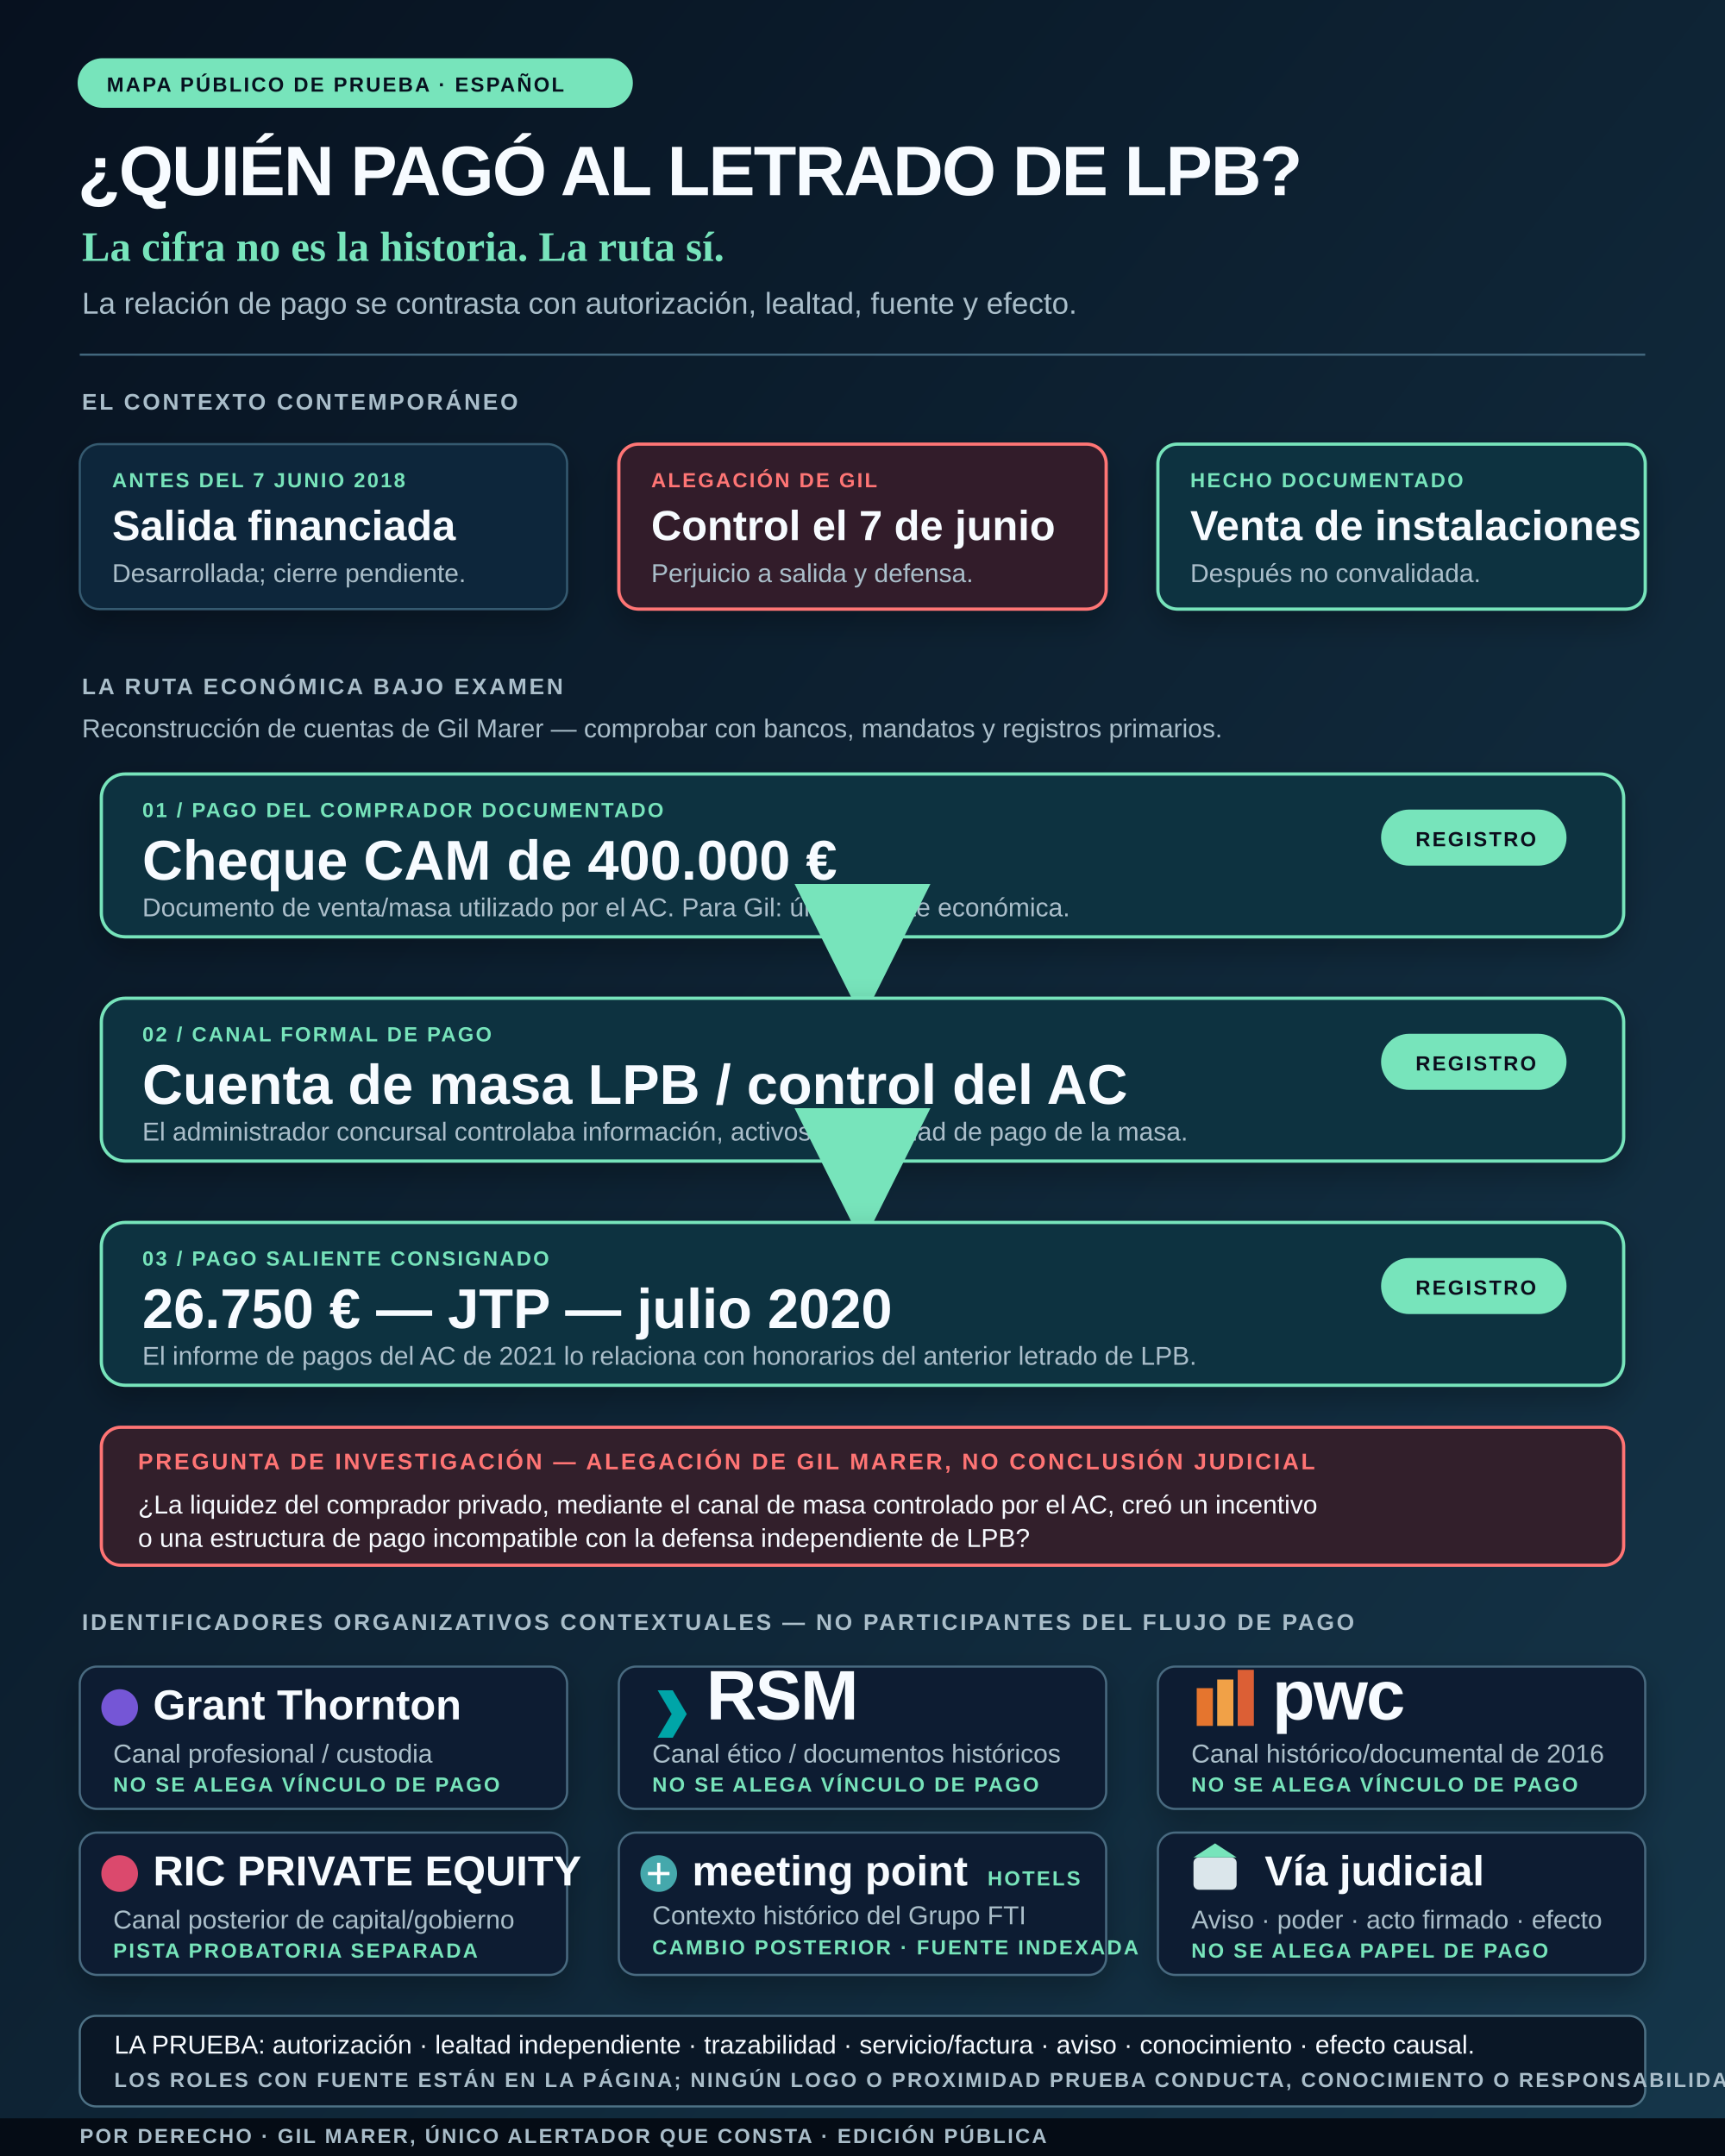
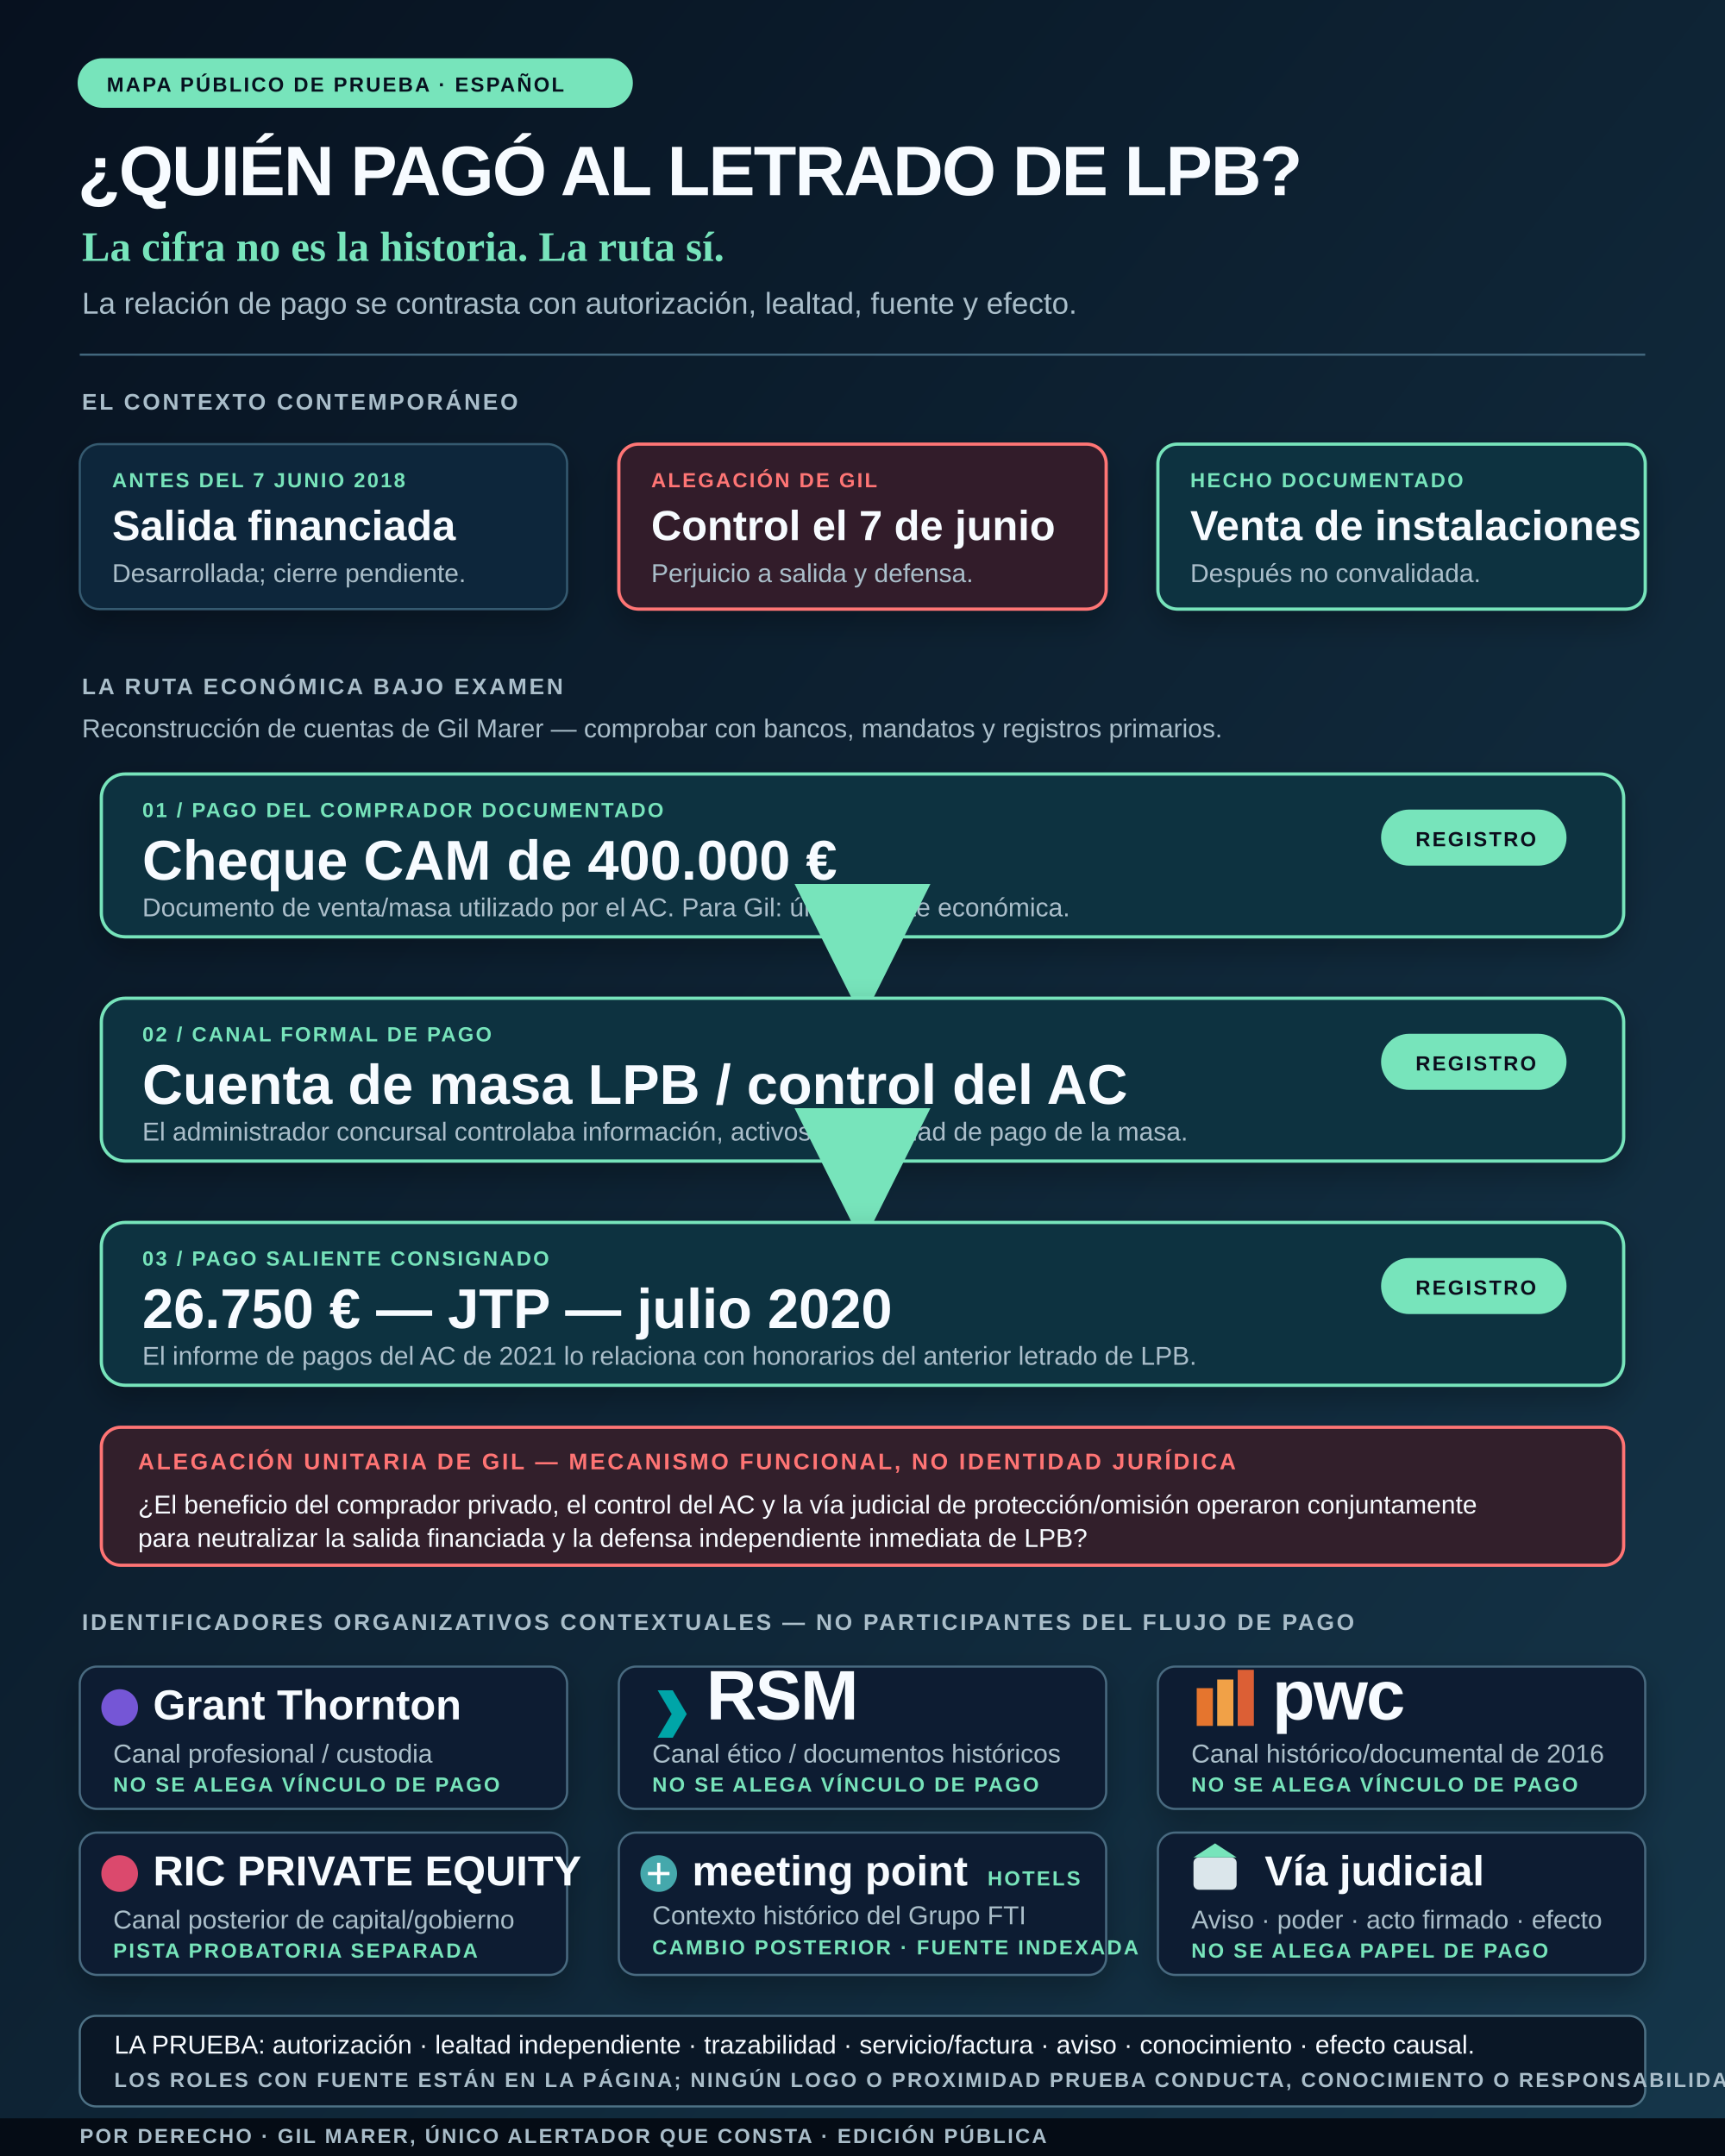
<svg xmlns="http://www.w3.org/2000/svg" width="1600" height="2000" viewBox="0 0 1600 2000" role="img" aria-labelledby="title desc">
  <defs>
    <linearGradient id="bg" x1="0" y1="0" x2="1" y2="1">
      <stop stop-color="#07111f" />
      <stop offset="1" stop-color="#15364a" />
    </linearGradient>
    <filter id="shadow" x="-20%" y="-20%" width="140%" height="150%">
      <feDropShadow dx="0" dy="12" stdDeviation="14" flood-color="#000000" flood-opacity=".26" />
    </filter>
    <marker id="arrow" markerWidth="14" markerHeight="14" refX="10" refY="7" orient="auto">
      <path d="M0,0 L14,7 L0,14 Z" fill="#77e4bb" />
    </marker>
    <style>
      .sans{font-family:Arial,Helvetica,sans-serif}.serif{font-family:Georgia,'Times New Roman',serif}.white{fill:#f7fbff}.muted{fill:#aabeca}.mint{fill:#77e4bb}.red{fill:#ff7474}.ink{fill:#07111f}.caps{font-size:21px;font-weight:800;letter-spacing:2.2px}.tag{font-size:19px;font-weight:800;letter-spacing:1.8px}.body{font-size:28px}.small{font-size:24px}.mid{font-size:39px;font-weight:700}.large{font-size:65px;font-weight:800;letter-spacing:-1.5px}.amount{font-size:52px;font-weight:800}.card{fill:#11283a;stroke:#345a70;stroke-width:2}.record{fill:#0d3140;stroke:#77e4bb;stroke-width:3}.alleg{fill:#321f2b;stroke:#ff7474;stroke-width:3}.context{fill:#101f31;stroke:#486a80;stroke-width:2}
    </style>
  </defs>
  <rect width="1600" height="2000" fill="url(#bg)" />
  <rect x="72" y="54" width="515" height="46" rx="23" fill="#77e4bb" />
  <text x="99" y="85" class="sans tag ink">MAPA PÚBLICO DE PRUEBA · ESPAÑOL</text>
  <text x="72" y="181" class="sans large white">¿QUIÉN PAGÓ AL LETRADO DE LPB?</text>
  <text x="76" y="242" class="serif mid mint">La cifra no es la historia. La ruta sí.</text>
  <text x="76" y="291" class="sans body muted">La relación de pago se contrasta con autorización, lealtad, fuente y efecto.</text>
  <line x1="74" y1="329" x2="1526" y2="329" stroke="#42677d" stroke-width="2" />
  <text x="76" y="380" class="sans caps muted">EL CONTEXTO CONTEMPORÁNEO</text>
  <g filter="url(#shadow)">
    <rect x="74" y="412" width="452" height="153" rx="18" class="card" />
    <text x="104" y="452" class="sans tag mint">ANTES DEL 7 JUNIO 2018</text>
    <text x="104" y="501" class="sans mid white">Salida financiada</text>
    <text x="104" y="540" class="sans small muted">Desarrollada; cierre pendiente.</text>
    <rect x="574" y="412" width="452" height="153" rx="18" class="alleg" />
    <text x="604" y="452" class="sans tag red">ALEGACIÓN DE GIL</text>
    <text x="604" y="501" class="sans mid white">Control el 7 de junio</text>
    <text x="604" y="540" class="sans small muted">Perjuicio a salida y defensa.</text>
    <rect x="1074" y="412" width="452" height="153" rx="18" class="record" />
    <text x="1104" y="452" class="sans tag mint">HECHO DOCUMENTADO</text>
    <text x="1104" y="501" class="sans mid white">Venta de instalaciones</text>
    <text x="1104" y="540" class="sans small muted">Después no convalidada.</text>
  </g>
  <text x="76" y="644" class="sans caps muted">LA RUTA ECONÓMICA BAJO EXAMEN</text>
  <text x="76" y="684" class="sans small muted">Reconstrucción de cuentas de Gil Marer — comprobar con bancos, mandatos y registros primarios.</text>
  <g filter="url(#shadow)">
    <rect x="94" y="718" width="1412" height="151" rx="22" class="record" />
    <text x="132" y="758" class="sans tag mint">01 / PAGO DEL COMPRADOR DOCUMENTADO</text>
    <text x="132" y="816" class="sans amount white">Cheque CAM de 400.000 €</text>
    <text x="132" y="850" class="sans small muted">Documento de venta/masa utilizado por el AC. Para Gil: única fuente económica.</text>
    <rect x="1281" y="751" width="172" height="52" rx="26" fill="#77e4bb" />
    <text x="1313" y="785" class="sans tag ink">REGISTRO</text>
  </g>
  <line x1="800" y1="871" x2="800" y2="910" stroke="#77e4bb" stroke-width="9" marker-end="url(#arrow)" />
  <g filter="url(#shadow)">
    <rect x="94" y="926" width="1412" height="151" rx="22" class="record" />
    <text x="132" y="966" class="sans tag mint">02 / CANAL FORMAL DE PAGO</text>
    <text x="132" y="1024" class="sans amount white">Cuenta de masa LPB / control del AC</text>
    <text x="132" y="1058" class="sans small muted">El administrador concursal controlaba información, activos y autoridad de pago de la masa.</text>
    <rect x="1281" y="959" width="172" height="52" rx="26" fill="#77e4bb" />
    <text x="1313" y="993" class="sans tag ink">REGISTRO</text>
  </g>
  <line x1="800" y1="1079" x2="800" y2="1118" stroke="#77e4bb" stroke-width="9" marker-end="url(#arrow)" />
  <g filter="url(#shadow)">
    <rect x="94" y="1134" width="1412" height="151" rx="22" class="record" />
    <text x="132" y="1174" class="sans tag mint">03 / PAGO SALIENTE CONSIGNADO</text>
    <text x="132" y="1232" class="sans amount white">26.750 € — JTP — julio 2020</text>
    <text x="132" y="1266" class="sans small muted">El informe de pagos del AC de 2021 lo relaciona con honorarios del anterior letrado de LPB.</text>
    <rect x="1281" y="1167" width="172" height="52" rx="26" fill="#77e4bb" />
    <text x="1313" y="1201" class="sans tag ink">REGISTRO</text>
  </g>
  <rect x="94" y="1324" width="1412" height="128" rx="18" class="alleg" />
-   <text x="128" y="1363" class="sans caps red">PREGUNTA DE INVESTIGACIÓN — ALEGACIÓN DE GIL MARER, NO CONCLUSIÓN JUDICIAL</text>
-   <text x="128" y="1404" class="sans small white">¿La liquidez del comprador privado, mediante el canal de masa controlado por el AC, creó un incentivo</text>
-   <text x="128" y="1435" class="sans small white">o una estructura de pago incompatible con la defensa independiente de LPB?</text>
+   <text x="128" y="1363" class="sans caps red">ALEGACIÓN UNITARIA DE GIL — MECANISMO FUNCIONAL, NO IDENTIDAD JURÍDICA</text>
+   <text x="128" y="1404" class="sans small white">¿El beneficio del comprador privado, el control del AC y la vía judicial de protección/omisión operaron conjuntamente</text>
+   <text x="128" y="1435" class="sans small white">para neutralizar la salida financiada y la defensa independiente inmediata de LPB?</text>
  <text x="76" y="1512" class="sans caps muted">IDENTIFICADORES ORGANIZATIVOS CONTEXTUALES — NO PARTICIPANTES DEL FLUJO DE PAGO</text>
  <g filter="url(#shadow)">
    <rect x="74" y="1546" width="452" height="132" rx="16" class="context" />
    <circle cx="111" cy="1584" r="17" fill="#7457d6" />
    <text x="142" y="1595" class="sans mid white">Grant Thornton</text>
    <text x="105" y="1635" class="sans small muted">Canal profesional / custodia</text>
    <text x="105" y="1662" class="sans tag mint">NO SE ALEGA VÍNCULO DE PAGO</text>
    <rect x="574" y="1546" width="452" height="132" rx="16" class="context" />
    <path d="M610 1568h14l13 22-13 22h-14l13-22z" fill="#00a5a8" />
    <text x="655" y="1595" class="sans large white">RSM</text>
    <text x="605" y="1635" class="sans small muted">Canal ético / documentos históricos</text>
    <text x="605" y="1662" class="sans tag mint">NO SE ALEGA VÍNCULO DE PAGO</text>
    <rect x="1074" y="1546" width="452" height="132" rx="16" class="context" />
    <rect x="1110" y="1566" width="15" height="35" fill="#e5752e" />
    <rect x="1129" y="1558" width="15" height="43" fill="#f1a147" />
    <rect x="1148" y="1549" width="15" height="52" fill="#dc5e35" />
    <text x="1180" y="1595" class="sans large white">pwc</text>
    <text x="1105" y="1635" class="sans small muted">Canal histórico/documental de 2016</text>
    <text x="1105" y="1662" class="sans tag mint">NO SE ALEGA VÍNCULO DE PAGO</text>
    <rect x="74" y="1700" width="452" height="132" rx="16" class="context" />
    <circle cx="111" cy="1738" r="17" fill="#db486d" />
    <text x="142" y="1749" class="sans mid white">RIC PRIVATE EQUITY</text>
    <text x="105" y="1789" class="sans small muted">Canal posterior de capital/gobierno</text>
    <text x="105" y="1816" class="sans tag mint">PISTA PROBATORIA SEPARADA</text>
    <rect x="574" y="1700" width="452" height="132" rx="16" class="context" />
    <circle cx="611" cy="1738" r="17" fill="#44a8ac" />
    <path d="M601 1738h20M611 1728v20" stroke="#fff" stroke-width="3" />
    <text x="642" y="1749" class="sans mid white">meeting point</text>
    <text x="916" y="1749" class="sans tag mint">HOTELS</text>
    <text x="605" y="1785" class="sans small muted">Contexto histórico del Grupo FTI</text>
    <text x="605" y="1813" class="sans tag mint">CAMBIO POSTERIOR · FUENTE INDEXADA</text>
    <rect x="1074" y="1700" width="452" height="132" rx="16" class="context" />
    <rect x="1107" y="1723" width="40" height="30" rx="5" fill="#dbe6eb" />
    <path d="M1107 1723l20-13 20 13" fill="#77e4bb" />
    <text x="1173" y="1749" class="sans mid white">Vía judicial</text>
    <text x="1105" y="1789" class="sans small muted">Aviso · poder · acto firmado · efecto</text>
    <text x="1105" y="1816" class="sans tag mint">NO SE ALEGA PAPEL DE PAGO</text>
  </g>
  <rect x="74" y="1870" width="1452" height="84" rx="15" fill="#0a1726" stroke="#4e7286" stroke-width="2" />
  <text x="106" y="1905" class="sans small white">LA PRUEBA: autorización · lealtad independiente · trazabilidad · servicio/factura · aviso · conocimiento · efecto causal.</text>
  <text x="106" y="1936" class="sans tag muted">LOS ROLES CON FUENTE ESTÁN EN LA PÁGINA; NINGÚN LOGO O PROXIMIDAD PRUEBA CONDUCTA, CONOCIMIENTO O RESPONSABILIDAD.</text>
  <rect x="0" y="1965" width="1600" height="35" fill="#050c15" />
  <text x="74" y="1988" class="sans tag muted">POR DERECHO · GIL MARER, ÚNICO ALERTADOR QUE CONSTA · EDICIÓN PÚBLICA</text>
</svg>
